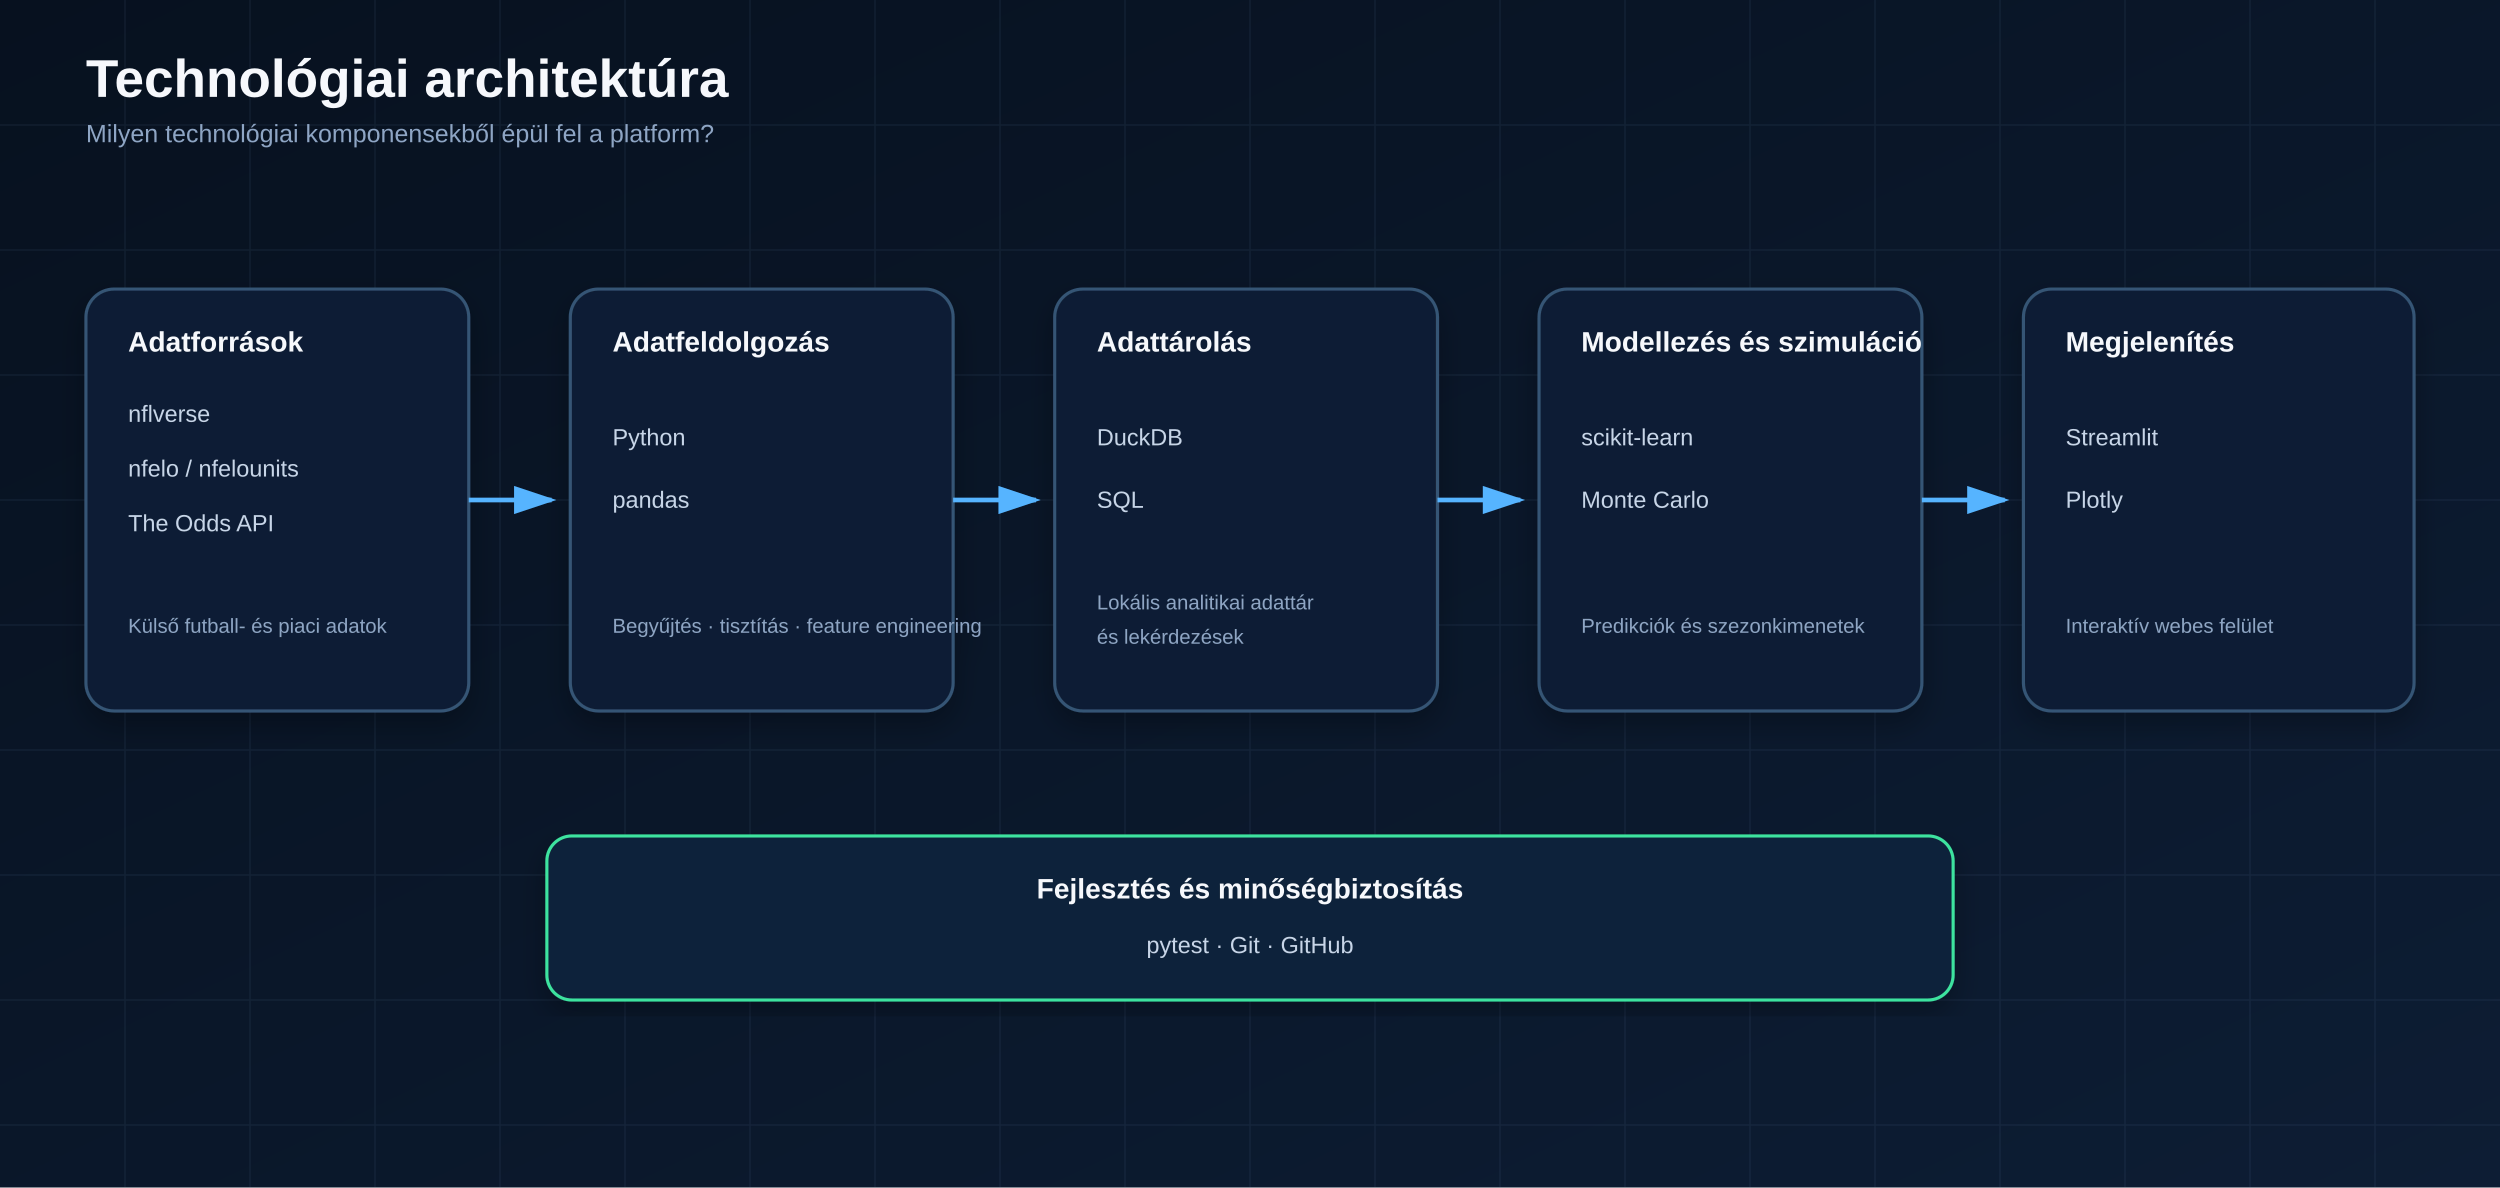
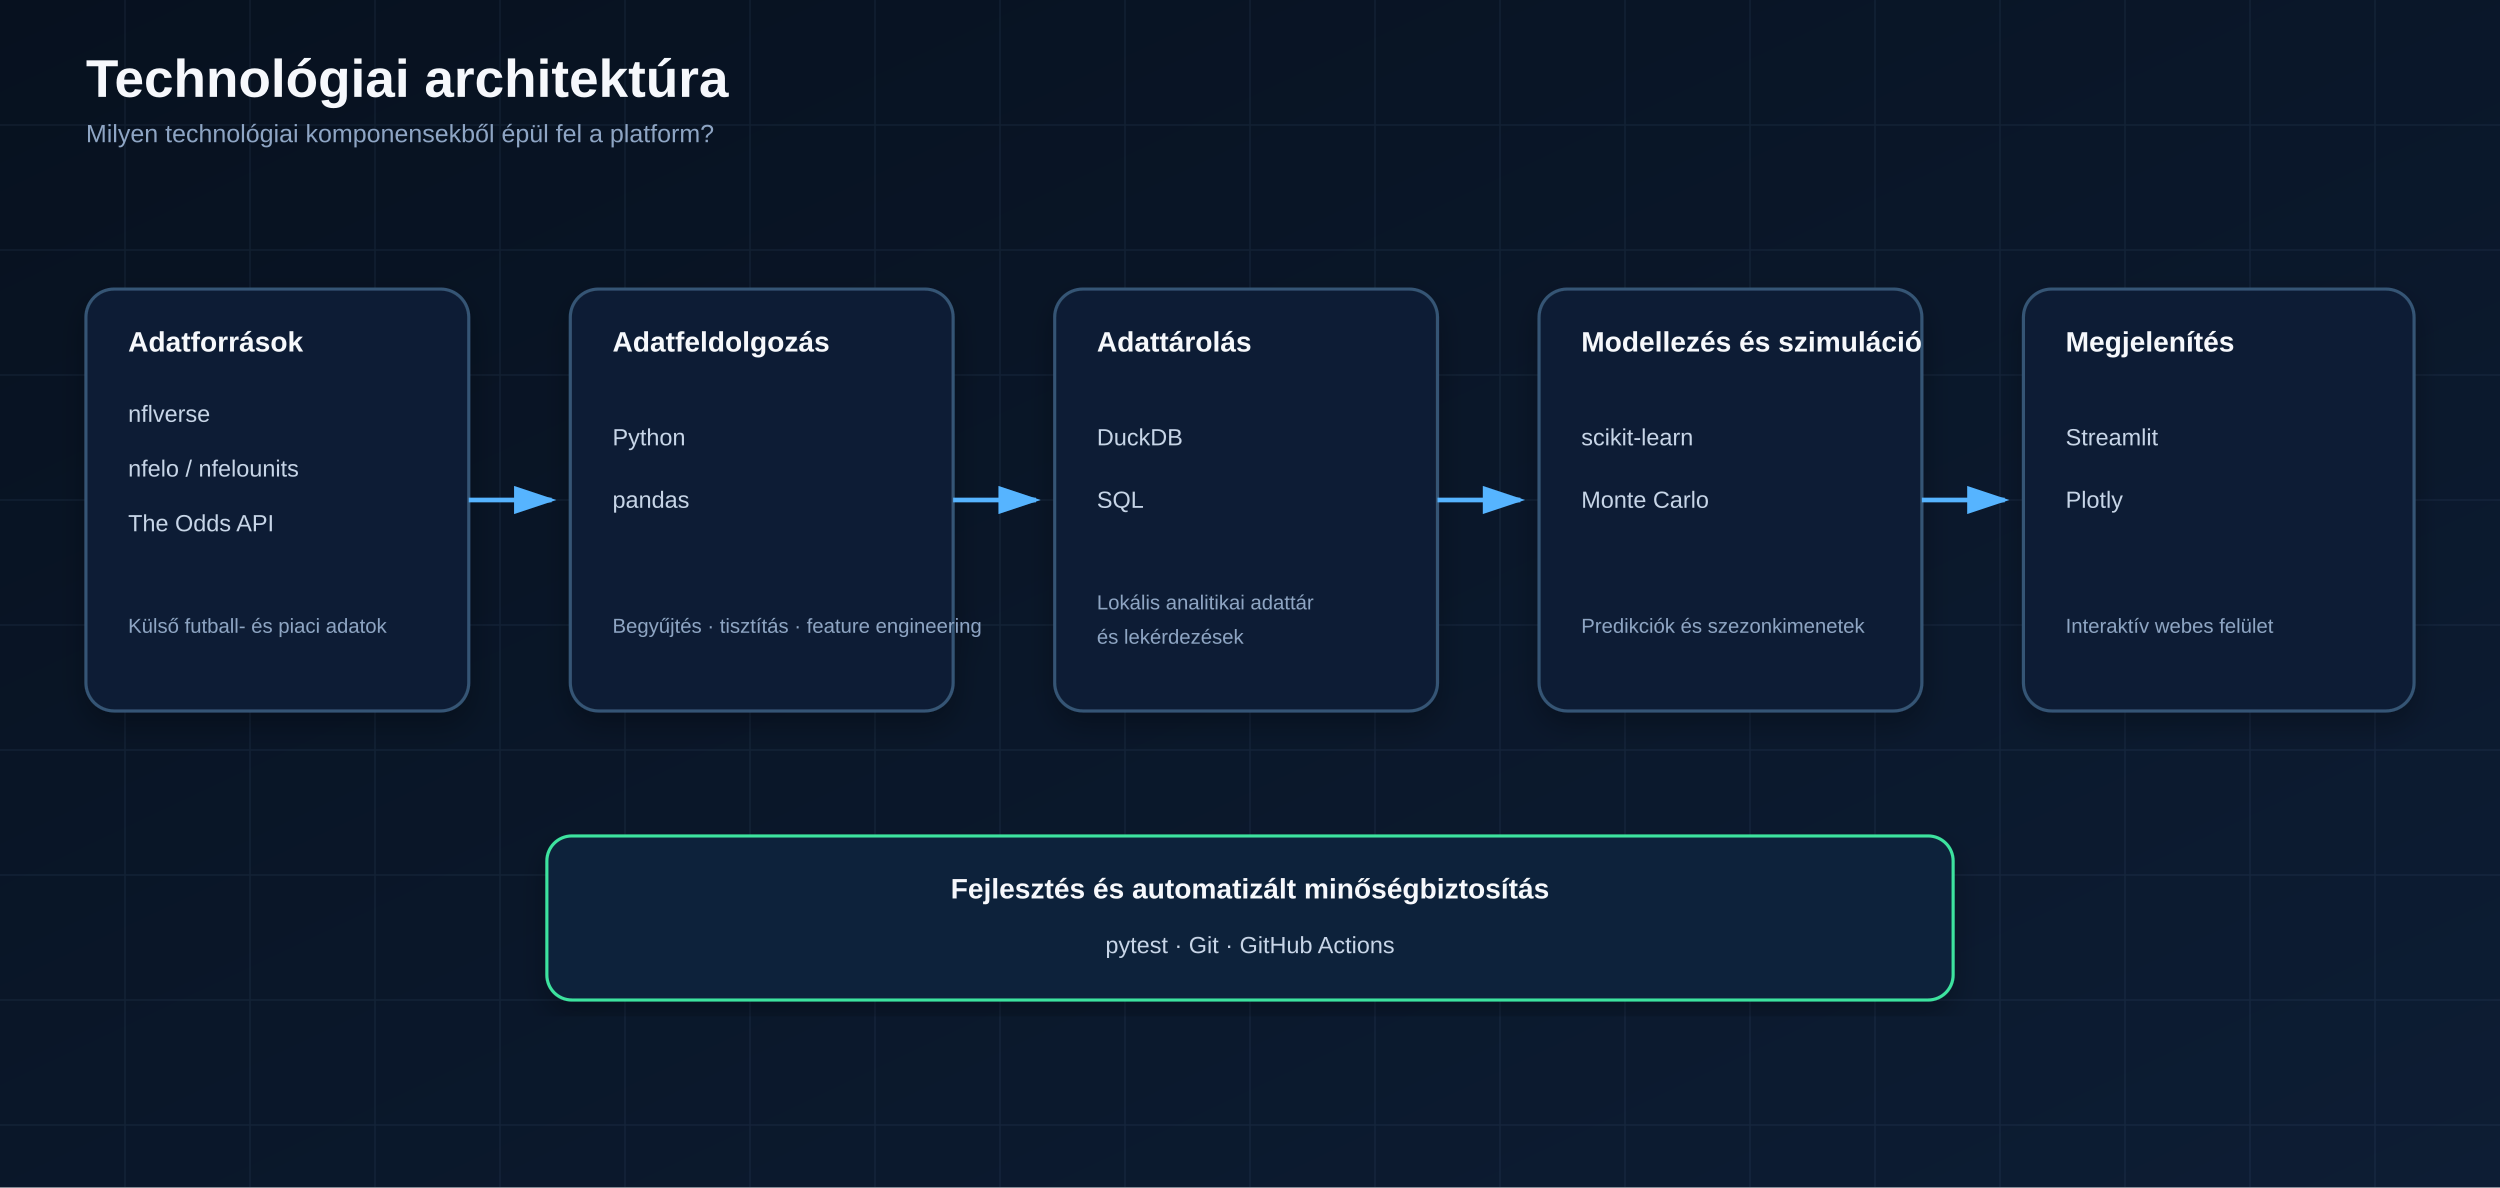
<svg xmlns="http://www.w3.org/2000/svg" width="1600" height="760" viewBox="0 0 1600 760">
  <defs>
    <linearGradient id="bg" x1="0" y1="0" x2="1" y2="1">
      <stop stop-color="#07111f" />
      <stop offset="1" stop-color="#0d1d34" />
    </linearGradient>
    <filter id="s">
      <feDropShadow dx="0" dy="8" stdDeviation="9" flood-opacity=".28" />
    </filter>
    <marker id="a" markerWidth="10" markerHeight="10" refX="8" refY="3" orient="auto">
      <path d="M0 0L0 6L9 3z" fill="#56b4ff" />
    </marker>
    <style>.t{font:700 34px 'Segoe UI',Arial;fill:#f6f8fc}.sub{font:400 16px 'Segoe UI',Arial;fill:#8ea5c4}.h{font:700 18px 'Segoe UI',Arial;fill:#f6f8fc}.x{font:500 15px 'Segoe UI',Arial;fill:#c7d5e8}.n{font:400 13px 'Segoe UI',Arial;fill:#8ea5c4}.b{fill:#101f35;stroke:#355474;stroke-width:2}.support{fill:#10243a;stroke:#3ee39f;stroke-width:2}.flow{fill:none;stroke:#56b4ff;stroke-width:3;marker-end:url(#a)}</style>
  </defs>
  <rect width="1600" height="760" fill="url(#bg)" />
  <g opacity=".08" stroke="#83a8cc">
    <path d="M0 80H1600M0 160H1600M0 240H1600M0 320H1600M0 400H1600M0 480H1600M0 560H1600M0 640H1600M0 720H1600" />
    <path d="M80 0V760M160 0V760M240 0V760M320 0V760M400 0V760M480 0V760M560 0V760M640 0V760M720 0V760M800 0V760M880 0V760M960 0V760M1040 0V760M1120 0V760M1200 0V760M1280 0V760M1360 0V760M1440 0V760M1520 0V760" />
  </g>
  <text x="55" y="62" class="t">Technológiai architektúra</text>
  <text x="55" y="91" class="sub">Milyen technológiai komponensekből épül fel a platform?</text>
  <g filter="url(#s)">
    <rect x="55" y="185" width="245" height="270" rx="18" class="b" />
    <text x="82" y="225" class="h">Adatforrások</text>
    <text x="82" y="270" class="x">nflverse</text>
    <text x="82" y="305" class="x">nfelo / nfelounits</text>
    <text x="82" y="340" class="x">The Odds API</text>
    <text x="82" y="405" class="n">Külső futball- és piaci adatok</text>
    <rect x="365" y="185" width="245" height="270" rx="18" class="b" />
    <text x="392" y="225" class="h">Adatfeldolgozás</text>
    <text x="392" y="285" class="x">Python</text>
    <text x="392" y="325" class="x">pandas</text>
    <text x="392" y="405" class="n">Begyűjtés · tisztítás · feature engineering</text>
    <rect x="675" y="185" width="245" height="270" rx="18" class="b" />
    <text x="702" y="225" class="h">Adattárolás</text>
    <text x="702" y="285" class="x">DuckDB</text>
    <text x="702" y="325" class="x">SQL</text>
    <text x="702" y="390" class="n">Lokális analitikai adattár</text>
    <text x="702" y="412" class="n">és lekérdezések</text>
    <rect x="985" y="185" width="245" height="270" rx="18" class="b" />
    <text x="1012" y="225" class="h">Modellezés és szimuláció</text>
    <text x="1012" y="285" class="x">scikit-learn</text>
    <text x="1012" y="325" class="x">Monte Carlo</text>
    <text x="1012" y="405" class="n">Predikciók és szezonkimenetek</text>
    <rect x="1295" y="185" width="250" height="270" rx="18" class="b" />
    <text x="1322" y="225" class="h">Megjelenítés</text>
    <text x="1322" y="285" class="x">Streamlit</text>
    <text x="1322" y="325" class="x">Plotly</text>
    <text x="1322" y="405" class="n">Interaktív webes felület</text>
  </g>
  <path d="M300 320H353" class="flow" />
  <path d="M610 320H663" class="flow" />
  <path d="M920 320H973" class="flow" />
  <path d="M1230 320H1283" class="flow" />
  <g filter="url(#s)">
    <rect x="350" y="535" width="900" height="105" rx="16" class="support" />
-     <text x="800" y="575" text-anchor="middle" class="h">Fejlesztés és minőségbiztosítás</text>
-     <text x="800" y="610" text-anchor="middle" class="x">pytest · Git · GitHub</text>
+     <text x="800" y="575" text-anchor="middle" class="h">Fejlesztés és automatizált minőségbiztosítás</text>
+     <text x="800" y="610" text-anchor="middle" class="x">pytest · Git · GitHub Actions</text>
  </g>
</svg>
